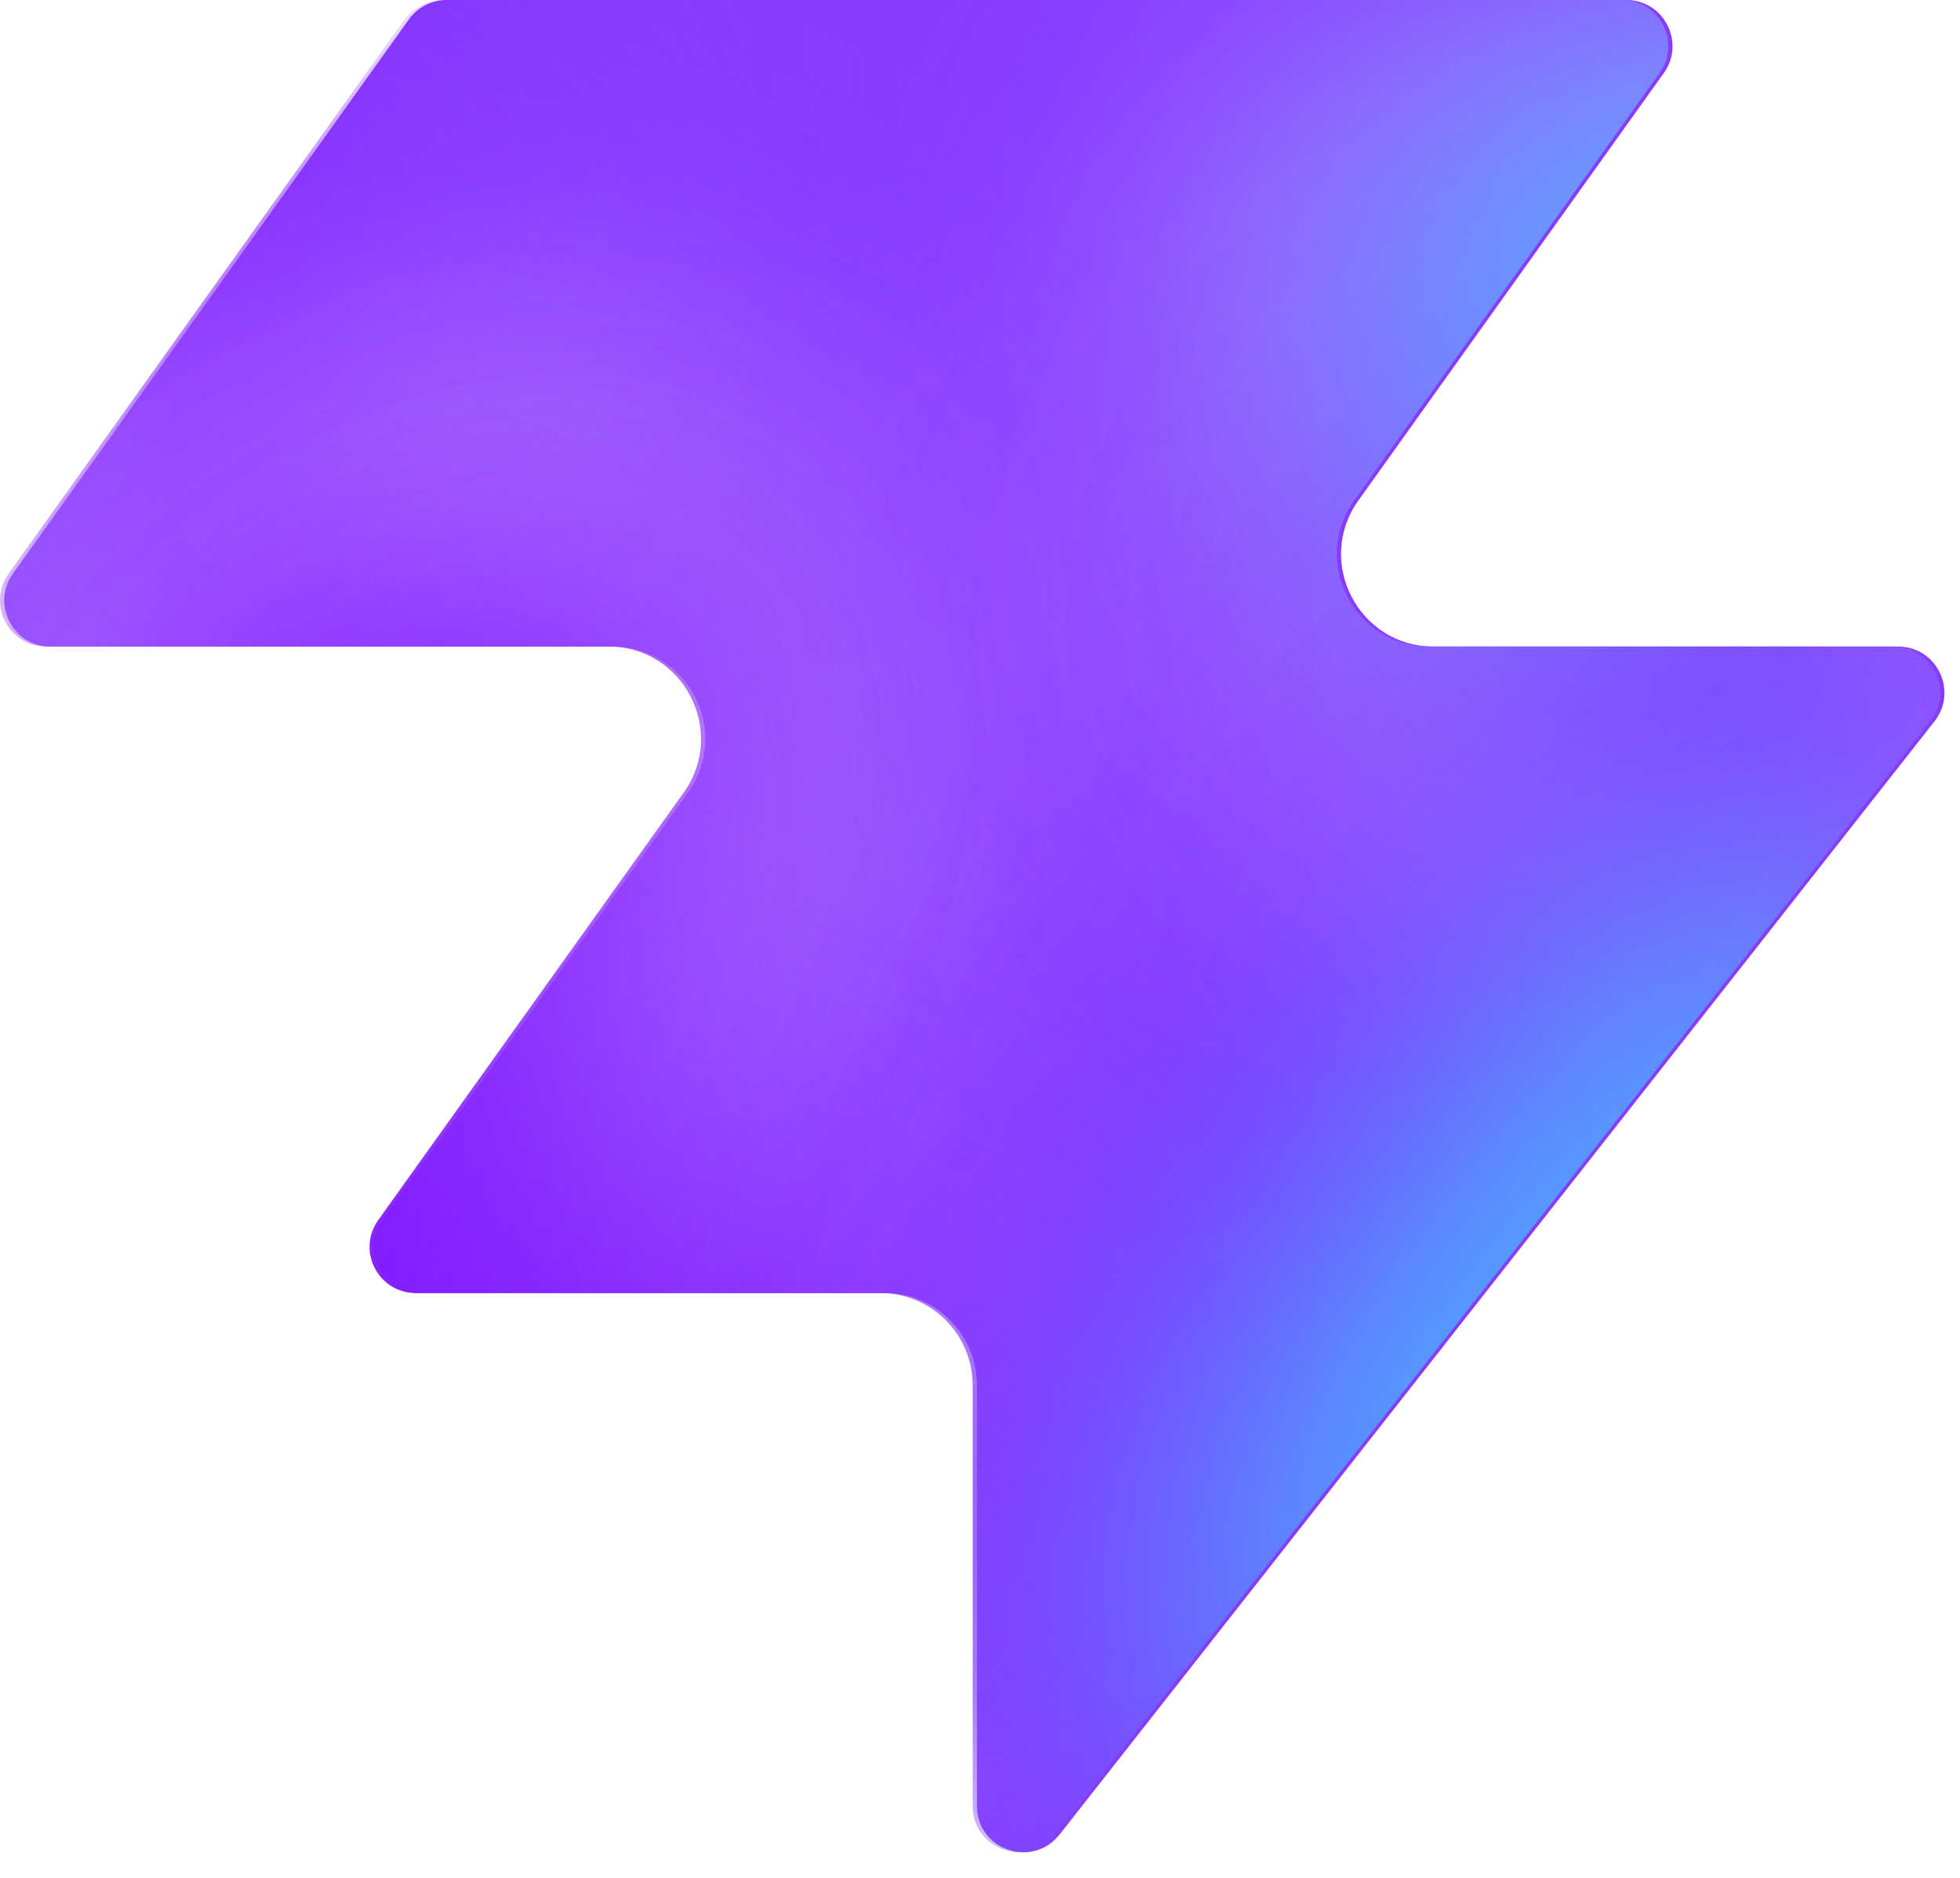
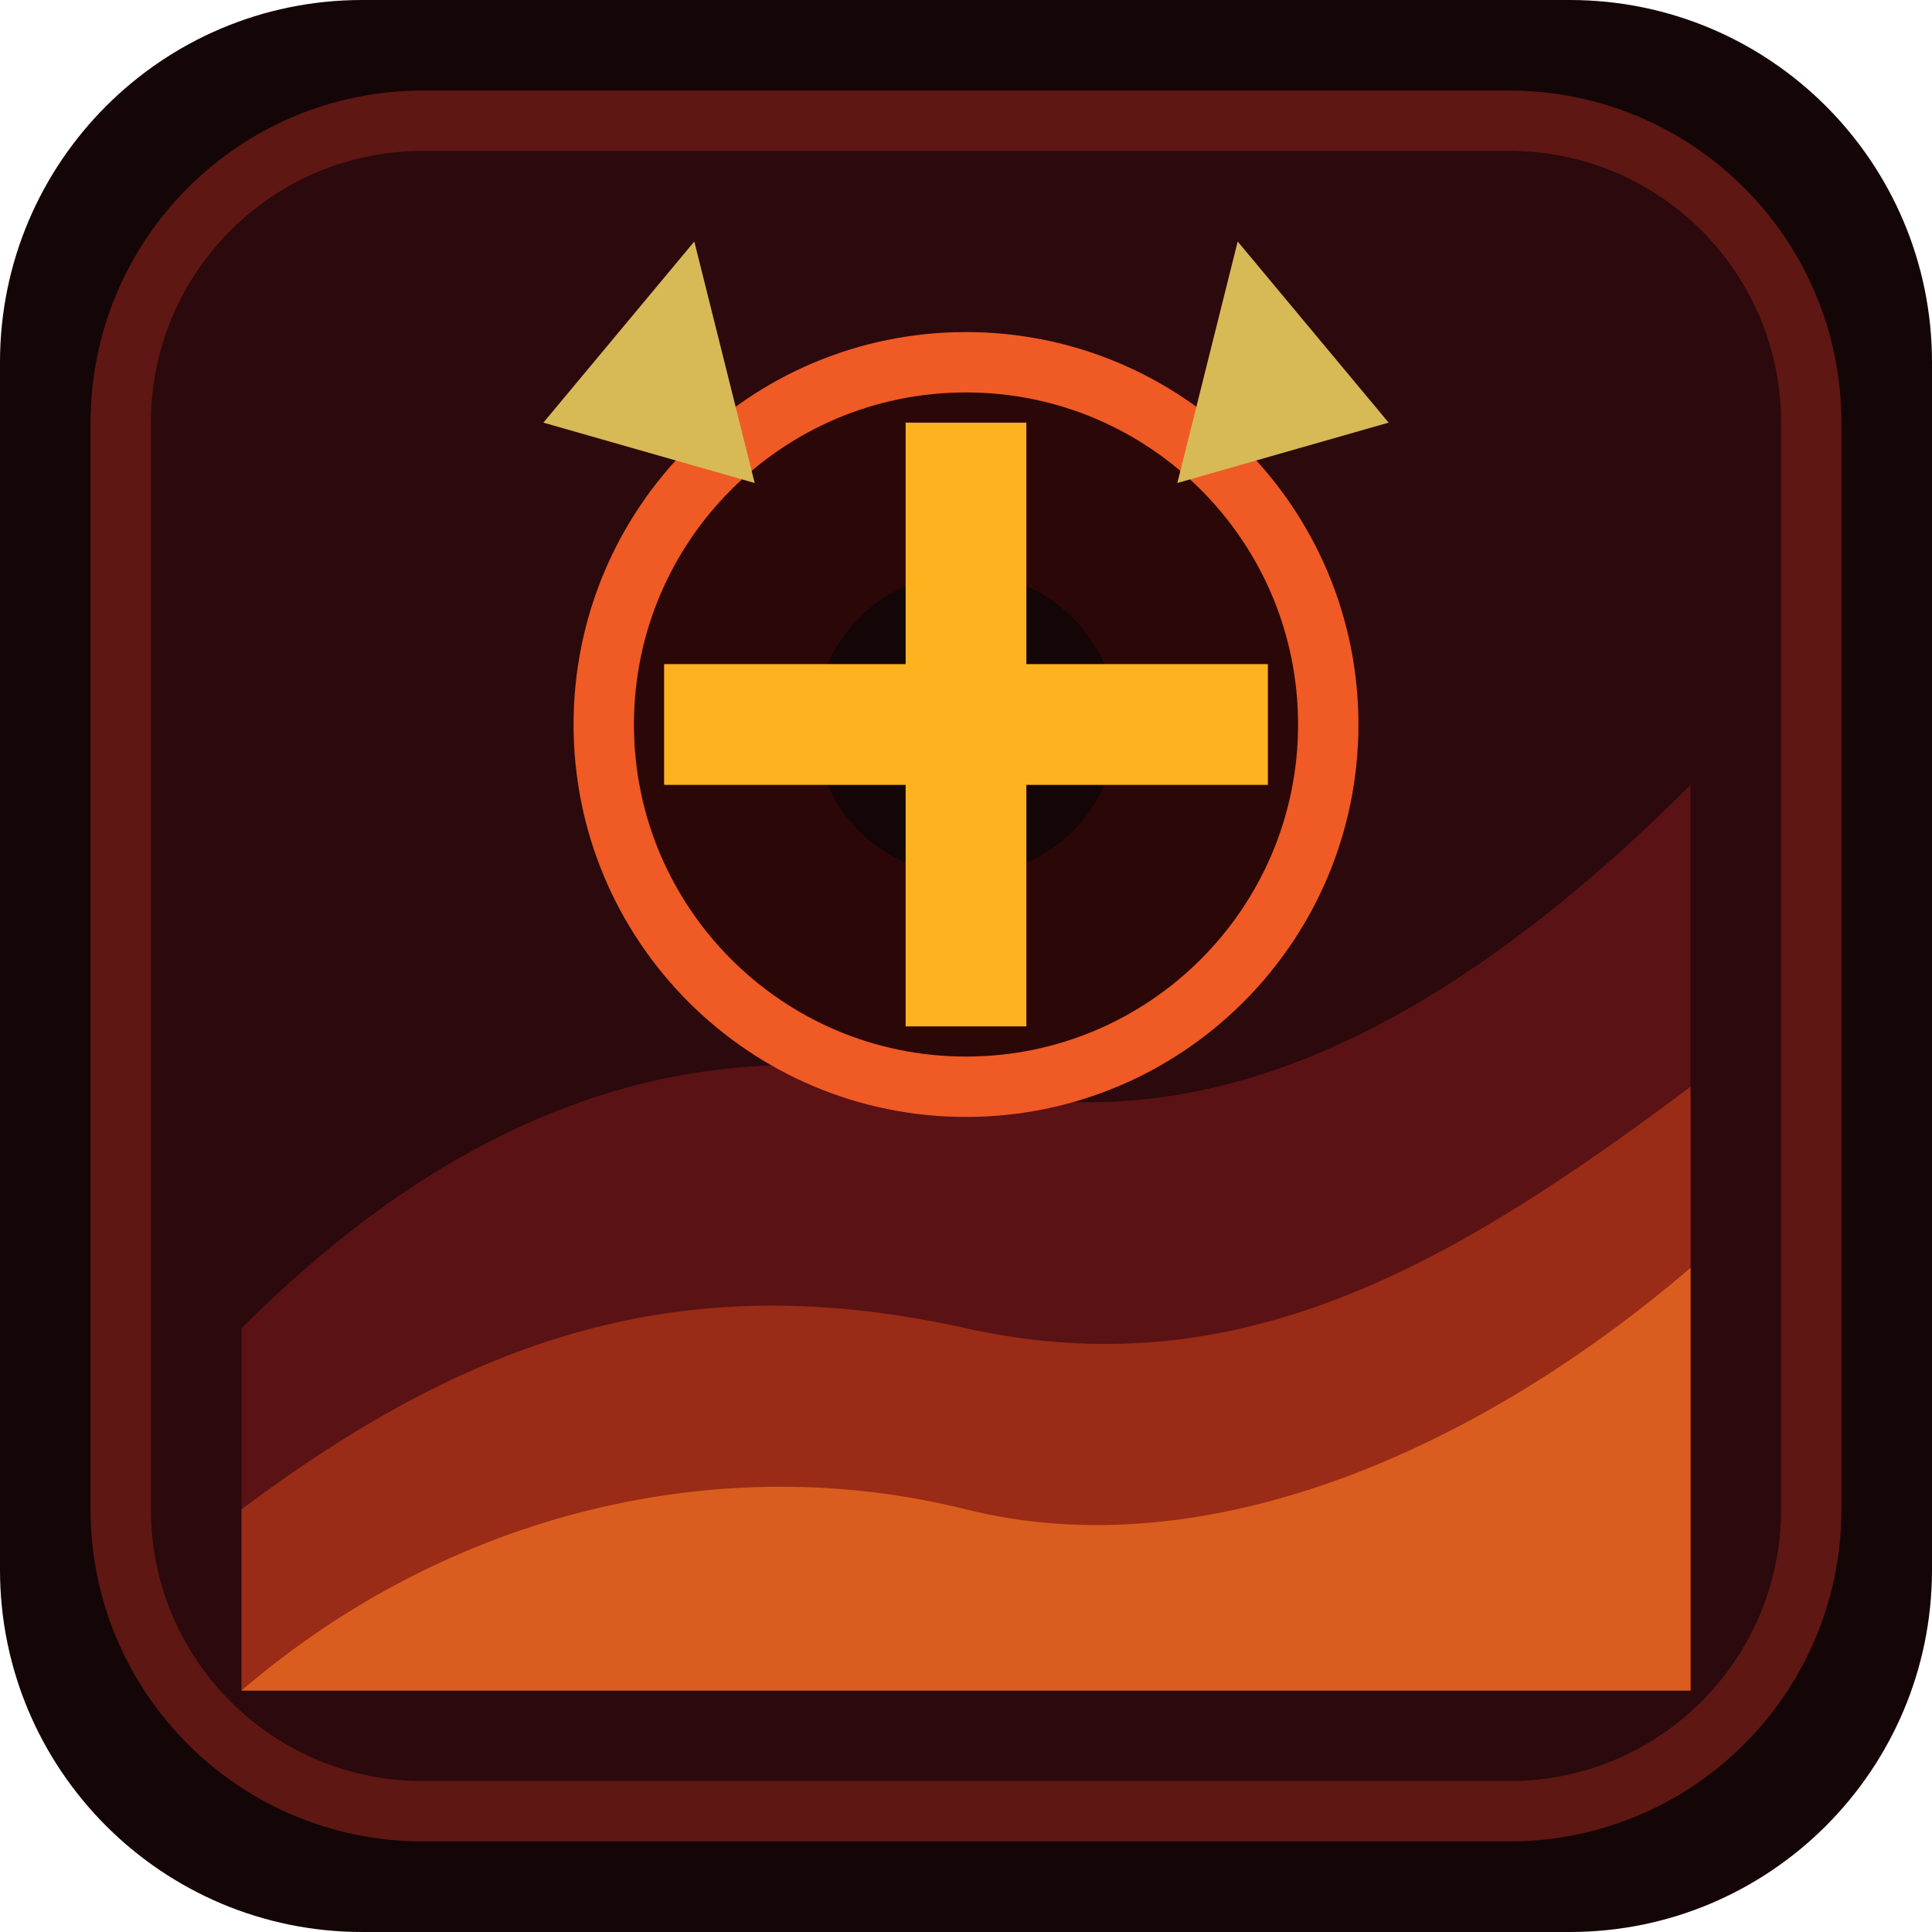
- <svg xmlns="http://www.w3.org/2000/svg" width="48" height="46" fill="none" viewBox="0 0 48 46">
-   <path fill="#863bff" d="M25.946 44.938c-.664.845-2.021.375-2.021-.698V33.937a2.26 2.26 0 0 0-2.262-2.262H10.287c-.92 0-1.456-1.04-.92-1.788l7.48-10.471c1.07-1.497 0-3.578-1.842-3.578H1.237c-.92 0-1.456-1.04-.92-1.788L10.013.474c.214-.297.556-.474.92-.474h28.894c.92 0 1.456 1.04.92 1.788l-7.48 10.471c-1.07 1.498 0 3.579 1.842 3.579h11.377c.943 0 1.473 1.088.89 1.83L25.947 44.94z" style="fill:#863bff;fill:color(display-p3 .525 .23 1);fill-opacity:1" />
-   <mask id="a" width="48" height="46" x="0" y="0" maskUnits="userSpaceOnUse" style="mask-type:alpha">
-     <path fill="#000" d="M25.842 44.938c-.664.844-2.021.375-2.021-.698V33.937a2.26 2.26 0 0 0-2.262-2.262H10.183c-.92 0-1.456-1.04-.92-1.788l7.48-10.471c1.07-1.498 0-3.579-1.842-3.579H1.133c-.92 0-1.456-1.04-.92-1.787L9.91.473c.214-.297.556-.474.92-.474h28.894c.92 0 1.456 1.04.92 1.788l-7.48 10.471c-1.07 1.498 0 3.578 1.842 3.578h11.377c.943 0 1.473 1.088.89 1.832L25.843 44.94z" style="fill:#000;fill-opacity:1" />
-   </mask>
-   <g mask="url(#a)">
-     <g filter="url(#b)">
-       <ellipse cx="5.508" cy="14.704" fill="#ede6ff" rx="5.508" ry="14.704" style="fill:#ede6ff;fill:color(display-p3 .927 .903 1);fill-opacity:1" transform="matrix(.00324 1 1 -.00324 -4.47 31.516)" />
-     </g>
-     <g filter="url(#c)">
-       <ellipse cx="10.399" cy="29.851" fill="#ede6ff" rx="10.399" ry="29.851" style="fill:#ede6ff;fill:color(display-p3 .927 .903 1);fill-opacity:1" transform="matrix(.00324 1 1 -.00324 -39.328 7.883)" />
-     </g>
-     <g filter="url(#d)">
-       <ellipse cx="5.508" cy="30.487" fill="#7e14ff" rx="5.508" ry="30.487" style="fill:#7e14ff;fill:color(display-p3 .492 .077 1);fill-opacity:1" transform="rotate(89.814 -25.913 -14.639)scale(1 -1)" />
-     </g>
-     <g filter="url(#e)">
-       <ellipse cx="5.508" cy="30.599" fill="#7e14ff" rx="5.508" ry="30.599" style="fill:#7e14ff;fill:color(display-p3 .492 .077 1);fill-opacity:1" transform="rotate(89.814 -32.644 -3.334)scale(1 -1)" />
-     </g>
-     <g filter="url(#f)">
-       <ellipse cx="5.508" cy="30.599" fill="#7e14ff" rx="5.508" ry="30.599" style="fill:#7e14ff;fill:color(display-p3 .492 .077 1);fill-opacity:1" transform="matrix(.00324 1 1 -.00324 -34.34 30.47)" />
-     </g>
-     <g filter="url(#g)">
-       <ellipse cx="14.072" cy="22.078" fill="#ede6ff" rx="14.072" ry="22.078" style="fill:#ede6ff;fill:color(display-p3 .927 .903 1);fill-opacity:1" transform="rotate(93.35 24.506 48.493)scale(-1 1)" />
-     </g>
-     <g filter="url(#h)">
-       <ellipse cx="3.47" cy="21.501" fill="#7e14ff" rx="3.47" ry="21.501" style="fill:#7e14ff;fill:color(display-p3 .492 .077 1);fill-opacity:1" transform="rotate(89.009 28.708 47.59)scale(-1 1)" />
-     </g>
-     <g filter="url(#i)">
-       <ellipse cx="3.47" cy="21.501" fill="#7e14ff" rx="3.47" ry="21.501" style="fill:#7e14ff;fill:color(display-p3 .492 .077 1);fill-opacity:1" transform="rotate(89.009 28.708 47.59)scale(-1 1)" />
-     </g>
-     <g filter="url(#j)">
-       <ellipse cx=".387" cy="8.972" fill="#7e14ff" rx="4.407" ry="29.108" style="fill:#7e14ff;fill:color(display-p3 .492 .077 1);fill-opacity:1" transform="rotate(39.51 .387 8.972)" />
-     </g>
-     <g filter="url(#k)">
-       <ellipse cx="47.523" cy="-6.092" fill="#7e14ff" rx="4.407" ry="29.108" style="fill:#7e14ff;fill:color(display-p3 .492 .077 1);fill-opacity:1" transform="rotate(37.892 47.523 -6.092)" />
-     </g>
-     <g filter="url(#l)">
-       <ellipse cx="41.412" cy="6.333" fill="#47bfff" rx="5.971" ry="9.665" style="fill:#47bfff;fill:color(display-p3 .28 .748 1);fill-opacity:1" transform="rotate(37.892 41.412 6.333)" />
-     </g>
-     <g filter="url(#m)">
-       <ellipse cx="-1.879" cy="38.332" fill="#7e14ff" rx="4.407" ry="29.108" style="fill:#7e14ff;fill:color(display-p3 .492 .077 1);fill-opacity:1" transform="rotate(37.892 -1.88 38.332)" />
-     </g>
-     <g filter="url(#n)">
-       <ellipse cx="-1.879" cy="38.332" fill="#7e14ff" rx="4.407" ry="29.108" style="fill:#7e14ff;fill:color(display-p3 .492 .077 1);fill-opacity:1" transform="rotate(37.892 -1.88 38.332)" />
-     </g>
-     <g filter="url(#o)">
-       <ellipse cx="35.651" cy="29.907" fill="#7e14ff" rx="4.407" ry="29.108" style="fill:#7e14ff;fill:color(display-p3 .492 .077 1);fill-opacity:1" transform="rotate(37.892 35.651 29.907)" />
-     </g>
-     <g filter="url(#p)">
-       <ellipse cx="38.418" cy="32.4" fill="#47bfff" rx="5.971" ry="15.297" style="fill:#47bfff;fill:color(display-p3 .28 .748 1);fill-opacity:1" transform="rotate(37.892 38.418 32.4)" />
-     </g>
-   </g>
-   <defs>
-     <filter id="b" width="60.045" height="41.654" x="-19.77" y="16.149" color-interpolation-filters="sRGB" filterUnits="userSpaceOnUse">
-       <feFlood flood-opacity="0" result="BackgroundImageFix" />
-       <feBlend in="SourceGraphic" in2="BackgroundImageFix" result="shape" />
-       <feGaussianBlur result="effect1_foregroundBlur_2002_17158" stdDeviation="7.659" />
-     </filter>
-     <filter id="c" width="90.34" height="51.437" x="-54.613" y="-7.533" color-interpolation-filters="sRGB" filterUnits="userSpaceOnUse">
-       <feFlood flood-opacity="0" result="BackgroundImageFix" />
-       <feBlend in="SourceGraphic" in2="BackgroundImageFix" result="shape" />
-       <feGaussianBlur result="effect1_foregroundBlur_2002_17158" stdDeviation="7.659" />
-     </filter>
-     <filter id="d" width="79.355" height="29.4" x="-49.64" y="2.03" color-interpolation-filters="sRGB" filterUnits="userSpaceOnUse">
-       <feFlood flood-opacity="0" result="BackgroundImageFix" />
-       <feBlend in="SourceGraphic" in2="BackgroundImageFix" result="shape" />
-       <feGaussianBlur result="effect1_foregroundBlur_2002_17158" stdDeviation="4.596" />
-     </filter>
-     <filter id="e" width="79.579" height="29.4" x="-45.045" y="20.029" color-interpolation-filters="sRGB" filterUnits="userSpaceOnUse">
-       <feFlood flood-opacity="0" result="BackgroundImageFix" />
-       <feBlend in="SourceGraphic" in2="BackgroundImageFix" result="shape" />
-       <feGaussianBlur result="effect1_foregroundBlur_2002_17158" stdDeviation="4.596" />
-     </filter>
-     <filter id="f" width="79.579" height="29.4" x="-43.513" y="21.178" color-interpolation-filters="sRGB" filterUnits="userSpaceOnUse">
-       <feFlood flood-opacity="0" result="BackgroundImageFix" />
-       <feBlend in="SourceGraphic" in2="BackgroundImageFix" result="shape" />
-       <feGaussianBlur result="effect1_foregroundBlur_2002_17158" stdDeviation="4.596" />
-     </filter>
-     <filter id="g" width="74.749" height="58.852" x="15.756" y="-17.901" color-interpolation-filters="sRGB" filterUnits="userSpaceOnUse">
-       <feFlood flood-opacity="0" result="BackgroundImageFix" />
-       <feBlend in="SourceGraphic" in2="BackgroundImageFix" result="shape" />
-       <feGaussianBlur result="effect1_foregroundBlur_2002_17158" stdDeviation="7.659" />
-     </filter>
-     <filter id="h" width="61.377" height="25.362" x="23.548" y="2.284" color-interpolation-filters="sRGB" filterUnits="userSpaceOnUse">
-       <feFlood flood-opacity="0" result="BackgroundImageFix" />
-       <feBlend in="SourceGraphic" in2="BackgroundImageFix" result="shape" />
-       <feGaussianBlur result="effect1_foregroundBlur_2002_17158" stdDeviation="4.596" />
-     </filter>
-     <filter id="i" width="61.377" height="25.362" x="23.548" y="2.284" color-interpolation-filters="sRGB" filterUnits="userSpaceOnUse">
-       <feFlood flood-opacity="0" result="BackgroundImageFix" />
-       <feBlend in="SourceGraphic" in2="BackgroundImageFix" result="shape" />
-       <feGaussianBlur result="effect1_foregroundBlur_2002_17158" stdDeviation="4.596" />
-     </filter>
-     <filter id="j" width="56.045" height="63.649" x="-27.636" y="-22.853" color-interpolation-filters="sRGB" filterUnits="userSpaceOnUse">
-       <feFlood flood-opacity="0" result="BackgroundImageFix" />
-       <feBlend in="SourceGraphic" in2="BackgroundImageFix" result="shape" />
-       <feGaussianBlur result="effect1_foregroundBlur_2002_17158" stdDeviation="4.596" />
-     </filter>
-     <filter id="k" width="54.814" height="64.646" x="20.116" y="-38.415" color-interpolation-filters="sRGB" filterUnits="userSpaceOnUse">
-       <feFlood flood-opacity="0" result="BackgroundImageFix" />
-       <feBlend in="SourceGraphic" in2="BackgroundImageFix" result="shape" />
-       <feGaussianBlur result="effect1_foregroundBlur_2002_17158" stdDeviation="4.596" />
-     </filter>
-     <filter id="l" width="33.541" height="35.313" x="24.641" y="-11.323" color-interpolation-filters="sRGB" filterUnits="userSpaceOnUse">
-       <feFlood flood-opacity="0" result="BackgroundImageFix" />
-       <feBlend in="SourceGraphic" in2="BackgroundImageFix" result="shape" />
-       <feGaussianBlur result="effect1_foregroundBlur_2002_17158" stdDeviation="4.596" />
-     </filter>
-     <filter id="m" width="54.814" height="64.646" x="-29.286" y="6.009" color-interpolation-filters="sRGB" filterUnits="userSpaceOnUse">
-       <feFlood flood-opacity="0" result="BackgroundImageFix" />
-       <feBlend in="SourceGraphic" in2="BackgroundImageFix" result="shape" />
-       <feGaussianBlur result="effect1_foregroundBlur_2002_17158" stdDeviation="4.596" />
-     </filter>
-     <filter id="n" width="54.814" height="64.646" x="-29.286" y="6.009" color-interpolation-filters="sRGB" filterUnits="userSpaceOnUse">
-       <feFlood flood-opacity="0" result="BackgroundImageFix" />
-       <feBlend in="SourceGraphic" in2="BackgroundImageFix" result="shape" />
-       <feGaussianBlur result="effect1_foregroundBlur_2002_17158" stdDeviation="4.596" />
-     </filter>
-     <filter id="o" width="54.814" height="64.646" x="8.244" y="-2.416" color-interpolation-filters="sRGB" filterUnits="userSpaceOnUse">
-       <feFlood flood-opacity="0" result="BackgroundImageFix" />
-       <feBlend in="SourceGraphic" in2="BackgroundImageFix" result="shape" />
-       <feGaussianBlur result="effect1_foregroundBlur_2002_17158" stdDeviation="4.596" />
-     </filter>
-     <filter id="p" width="39.409" height="43.623" x="18.713" y="10.588" color-interpolation-filters="sRGB" filterUnits="userSpaceOnUse">
-       <feFlood flood-opacity="0" result="BackgroundImageFix" />
-       <feBlend in="SourceGraphic" in2="BackgroundImageFix" result="shape" />
-       <feGaussianBlur result="effect1_foregroundBlur_2002_17158" stdDeviation="4.596" />
-     </filter>
-   </defs>
+ <svg xmlns="http://www.w3.org/2000/svg" viewBox="0 0 64 64" fill="none">
+   <rect width="64" height="64" rx="12" fill="#140507" />
+   <rect x="4" y="4" width="56" height="56" rx="10" fill="#2B090C" stroke="#5E1712" stroke-width="2" />
+   <path d="M8 44C16 36 24 34 32 36C40 38 48 34 56 26V56H8V44Z" fill="#5A1214" />
+   <path d="M8 50C16 44 23 42 32 44C41 46 48 42 56 36V56H8V50Z" fill="#9A2B16" />
+   <path d="M8 56C15 50 24 48 32 50C40 52 49 48 56 42V56H8Z" fill="#DA5D1F" />
+   <circle cx="32" cy="24" r="12" fill="#2C0707" stroke="#F05A24" stroke-width="2" />
+   <circle cx="32" cy="24" r="5" fill="#140507" />
+   <rect x="30" y="14" width="4" height="20" fill="#FFB21F" />
+   <rect x="22" y="22" width="20" height="4" fill="#FFB21F" />
+   <path d="M18 14L23 8L25 16Z" fill="#D7BA55" />
+   <path d="M46 14L41 8L39 16Z" fill="#D7BA55" />
</svg>
